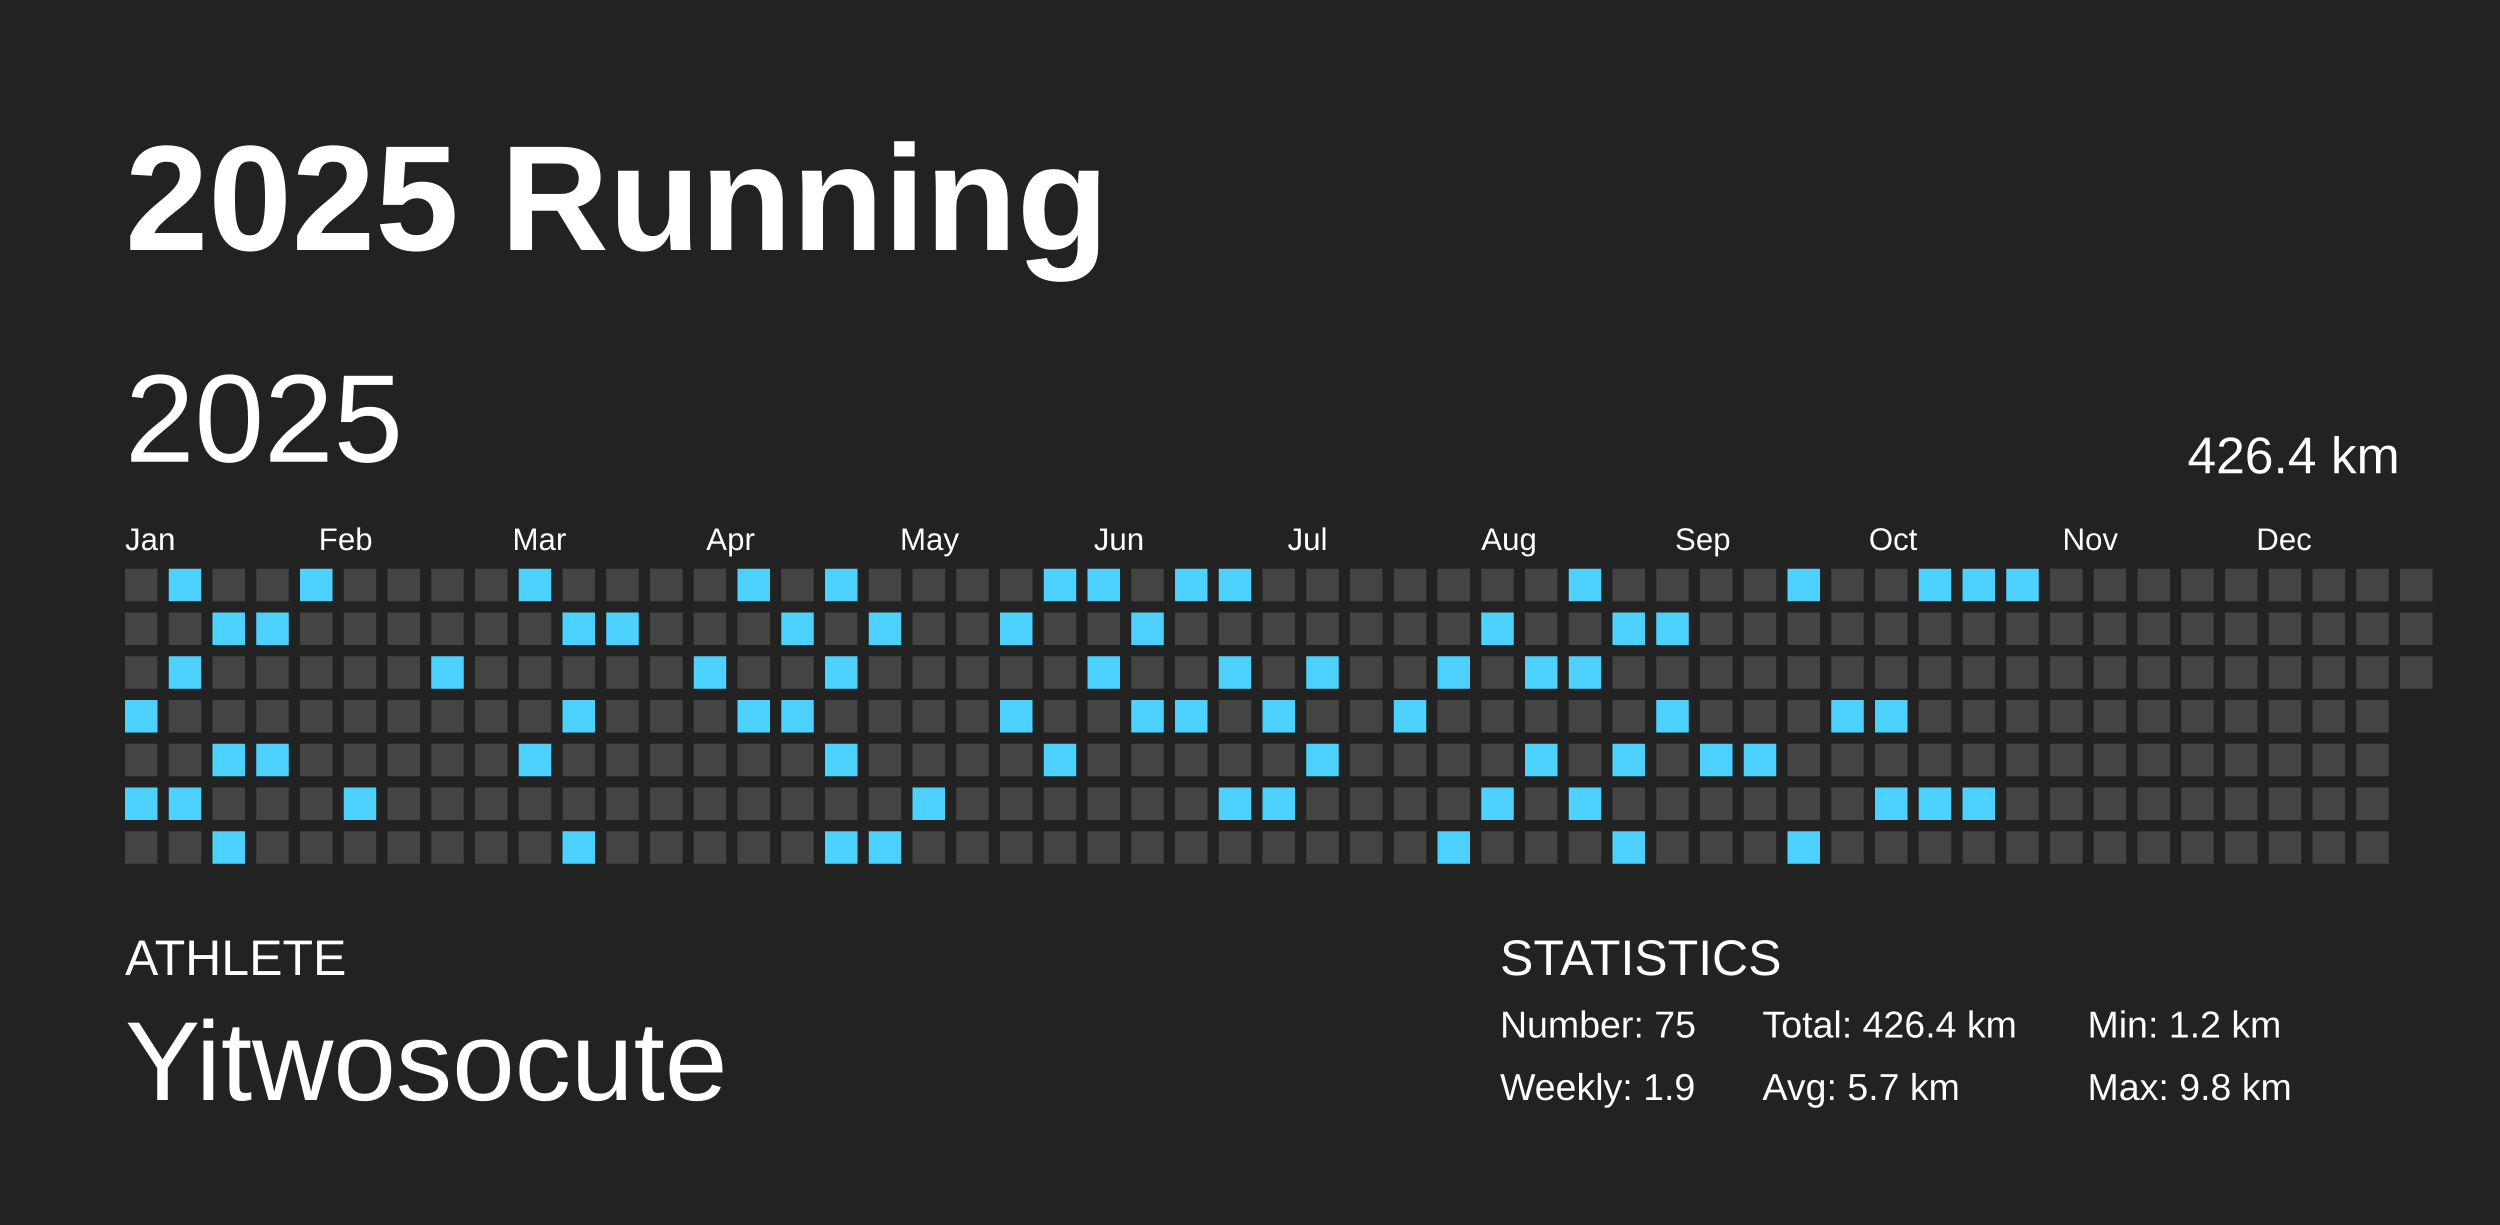
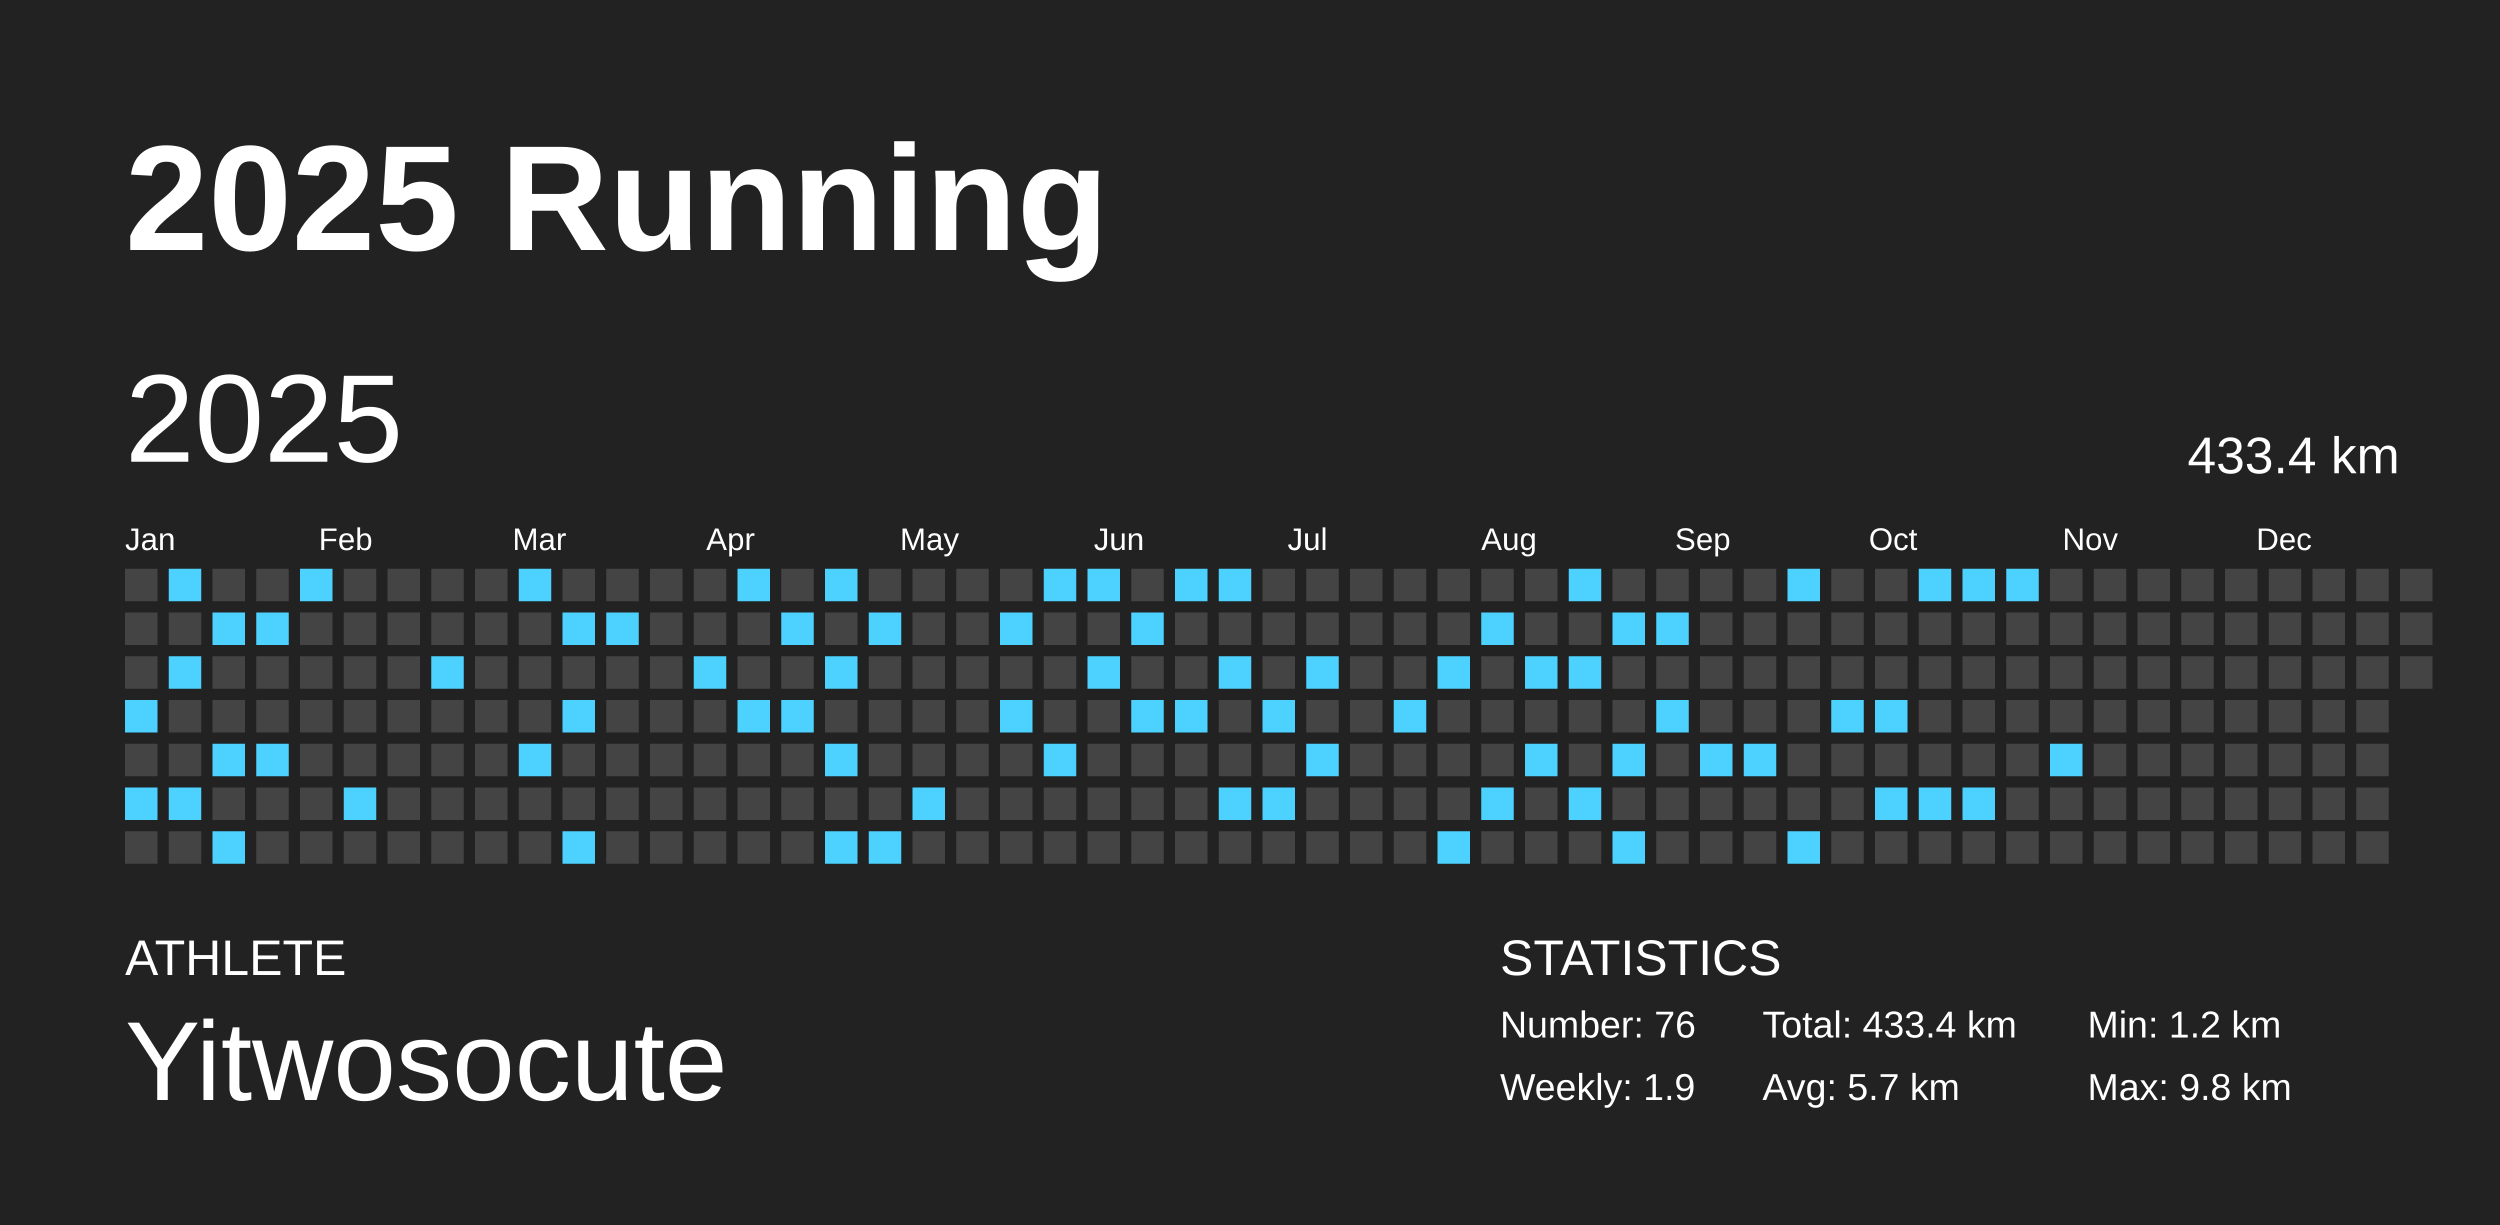
<svg xmlns="http://www.w3.org/2000/svg" baseProfile="full" height="98mm" version="1.1" viewBox="0,0,200,98" width="200mm">
  <defs />
  <rect fill="#222222" height="98" width="200" x="0" y="0" />
  <text fill="#FFFFFF" style="font-size:12px; font-family:Arial; font-weight:bold;" x="10" y="20">2025 Running</text>
  <text fill="#FFFFFF" style="font-size:4px; font-family:Arial" x="10" y="78">ATHLETE</text>
  <text fill="#FFFFFF" style="font-size:9px; font-family:Arial" x="10" y="88">Yitwosocute</text>
  <text fill="#FFFFFF" style="font-size:4px; font-family:Arial" x="120" y="78">STATISTICS</text>
-   <text fill="#FFFFFF" style="font-size:3px; font-family:Arial" x="120" y="83">Number: 75</text>
+   <text fill="#FFFFFF" style="font-size:3px; font-family:Arial" x="120" y="83">Number: 76</text>
  <text fill="#FFFFFF" style="font-size:3px; font-family:Arial" x="120" y="88">Weekly: 1.9</text>
-   <text fill="#FFFFFF" style="font-size:3px; font-family:Arial" x="141" y="83">Total: 426.4 km</text>
+   <text fill="#FFFFFF" style="font-size:3px; font-family:Arial" x="141" y="83">Total: 433.4 km</text>
  <text fill="#FFFFFF" style="font-size:3px; font-family:Arial" x="141" y="88">Avg: 5.7 km</text>
  <text fill="#FFFFFF" style="font-size:3px; font-family:Arial" x="167" y="83">Min: 1.2 km</text>
  <text fill="#FFFFFF" style="font-size:3px; font-family:Arial" x="167" y="88">Max: 9.8 km</text>
  <text dominant-baseline="hanging" fill="#FFFFFF" style="font-size:10.0px; font-family:Arial;" x="10" y="30">2025</text>
-   <text dominant-baseline="hanging" fill="#FFFFFF" style="font-size:4.125px; font-family:Arial;" x="175" y="35">426.4 km</text>
+   <text dominant-baseline="hanging" fill="#FFFFFF" style="font-size:4.125px; font-family:Arial;" x="175" y="35">433.4 km</text>
  <text fill="#FFFFFF" style="font-size:2.5px; font-family:Arial" x="10.0" y="44">Jan</text>
  <text fill="#FFFFFF" style="font-size:2.5px; font-family:Arial" x="25.5" y="44">Feb</text>
  <text fill="#FFFFFF" style="font-size:2.5px; font-family:Arial" x="41.0" y="44">Mar</text>
  <text fill="#FFFFFF" style="font-size:2.5px; font-family:Arial" x="56.5" y="44">Apr</text>
  <text fill="#FFFFFF" style="font-size:2.5px; font-family:Arial" x="72.0" y="44">May</text>
  <text fill="#FFFFFF" style="font-size:2.5px; font-family:Arial" x="87.5" y="44">Jun</text>
  <text fill="#FFFFFF" style="font-size:2.5px; font-family:Arial" x="103.0" y="44">Jul</text>
  <text fill="#FFFFFF" style="font-size:2.5px; font-family:Arial" x="118.5" y="44">Aug</text>
  <text fill="#FFFFFF" style="font-size:2.5px; font-family:Arial" x="134.0" y="44">Sep</text>
  <text fill="#FFFFFF" style="font-size:2.5px; font-family:Arial" x="149.5" y="44">Oct</text>
  <text fill="#FFFFFF" style="font-size:2.5px; font-family:Arial" x="165.0" y="44">Nov</text>
  <text fill="#FFFFFF" style="font-size:2.5px; font-family:Arial" x="180.5" y="44">Dec</text>
  <rect fill="#444444" height="2.6" width="2.6" x="10.0" y="45.5" />
  <rect fill="#444444" height="2.6" width="2.6" x="10.0" y="49.0" />
  <rect fill="#444444" height="2.6" width="2.6" x="10.0" y="52.5" />
  <rect fill="#4dd2ff" height="2.6" width="2.6" x="10.0" y="56.0" />
  <rect fill="#444444" height="2.6" width="2.6" x="10.0" y="59.5" />
  <rect fill="#4dd2ff" height="2.6" width="2.6" x="10.0" y="63.0" />
  <rect fill="#444444" height="2.6" width="2.6" x="10.0" y="66.5" />
  <rect fill="#4dd2ff" height="2.6" width="2.6" x="13.5" y="45.5" />
  <rect fill="#444444" height="2.6" width="2.6" x="13.5" y="49.0" />
  <rect fill="#4dd2ff" height="2.6" width="2.6" x="13.5" y="52.5" />
  <rect fill="#444444" height="2.6" width="2.6" x="13.5" y="56.0" />
  <rect fill="#444444" height="2.6" width="2.6" x="13.5" y="59.5" />
  <rect fill="#4dd2ff" height="2.6" width="2.6" x="13.5" y="63.0" />
  <rect fill="#444444" height="2.6" width="2.6" x="13.5" y="66.5" />
  <rect fill="#444444" height="2.6" width="2.6" x="17.0" y="45.5" />
  <rect fill="#4dd2ff" height="2.6" width="2.6" x="17.0" y="49.0" />
  <rect fill="#444444" height="2.6" width="2.6" x="17.0" y="52.5" />
  <rect fill="#444444" height="2.6" width="2.6" x="17.0" y="56.0" />
  <rect fill="#4dd2ff" height="2.6" width="2.6" x="17.0" y="59.5" />
  <rect fill="#444444" height="2.6" width="2.6" x="17.0" y="63.0" />
  <rect fill="#4dd2ff" height="2.6" width="2.6" x="17.0" y="66.5" />
  <rect fill="#444444" height="2.6" width="2.6" x="20.5" y="45.5" />
  <rect fill="#4dd2ff" height="2.6" width="2.6" x="20.5" y="49.0" />
  <rect fill="#444444" height="2.6" width="2.6" x="20.5" y="52.5" />
  <rect fill="#444444" height="2.6" width="2.6" x="20.5" y="56.0" />
  <rect fill="#4dd2ff" height="2.6" width="2.6" x="20.5" y="59.5" />
  <rect fill="#444444" height="2.6" width="2.6" x="20.5" y="63.0" />
  <rect fill="#444444" height="2.6" width="2.6" x="20.5" y="66.5" />
  <rect fill="#4dd2ff" height="2.6" width="2.6" x="24.0" y="45.5" />
  <rect fill="#444444" height="2.6" width="2.6" x="24.0" y="49.0" />
  <rect fill="#444444" height="2.6" width="2.6" x="24.0" y="52.5" />
  <rect fill="#444444" height="2.6" width="2.6" x="24.0" y="56.0" />
  <rect fill="#444444" height="2.6" width="2.6" x="24.0" y="59.5" />
  <rect fill="#444444" height="2.6" width="2.6" x="24.0" y="63.0" />
  <rect fill="#444444" height="2.6" width="2.6" x="24.0" y="66.5" />
  <rect fill="#444444" height="2.6" width="2.6" x="27.5" y="45.5" />
  <rect fill="#444444" height="2.6" width="2.6" x="27.5" y="49.0" />
  <rect fill="#444444" height="2.6" width="2.6" x="27.5" y="52.5" />
  <rect fill="#444444" height="2.6" width="2.6" x="27.5" y="56.0" />
  <rect fill="#444444" height="2.6" width="2.6" x="27.5" y="59.5" />
  <rect fill="#4dd2ff" height="2.6" width="2.6" x="27.5" y="63.0" />
  <rect fill="#444444" height="2.6" width="2.6" x="27.5" y="66.5" />
  <rect fill="#444444" height="2.6" width="2.6" x="31.0" y="45.5" />
  <rect fill="#444444" height="2.6" width="2.6" x="31.0" y="49.0" />
  <rect fill="#444444" height="2.6" width="2.6" x="31.0" y="52.5" />
  <rect fill="#444444" height="2.6" width="2.6" x="31.0" y="56.0" />
  <rect fill="#444444" height="2.6" width="2.6" x="31.0" y="59.5" />
  <rect fill="#444444" height="2.6" width="2.6" x="31.0" y="63.0" />
  <rect fill="#444444" height="2.6" width="2.6" x="31.0" y="66.5" />
  <rect fill="#444444" height="2.6" width="2.6" x="34.5" y="45.5" />
  <rect fill="#444444" height="2.6" width="2.6" x="34.5" y="49.0" />
  <rect fill="#4dd2ff" height="2.6" width="2.6" x="34.5" y="52.5" />
  <rect fill="#444444" height="2.6" width="2.6" x="34.5" y="56.0" />
  <rect fill="#444444" height="2.6" width="2.6" x="34.5" y="59.5" />
  <rect fill="#444444" height="2.6" width="2.6" x="34.5" y="63.0" />
  <rect fill="#444444" height="2.6" width="2.6" x="34.5" y="66.5" />
  <rect fill="#444444" height="2.6" width="2.6" x="38.0" y="45.5" />
  <rect fill="#444444" height="2.6" width="2.6" x="38.0" y="49.0" />
  <rect fill="#444444" height="2.6" width="2.6" x="38.0" y="52.5" />
  <rect fill="#444444" height="2.6" width="2.6" x="38.0" y="56.0" />
  <rect fill="#444444" height="2.6" width="2.6" x="38.0" y="59.5" />
  <rect fill="#444444" height="2.6" width="2.6" x="38.0" y="63.0" />
  <rect fill="#444444" height="2.6" width="2.6" x="38.0" y="66.5" />
  <rect fill="#4dd2ff" height="2.6" width="2.6" x="41.5" y="45.5" />
  <rect fill="#444444" height="2.6" width="2.6" x="41.5" y="49.0" />
  <rect fill="#444444" height="2.6" width="2.6" x="41.5" y="52.5" />
  <rect fill="#444444" height="2.6" width="2.6" x="41.5" y="56.0" />
  <rect fill="#4dd2ff" height="2.6" width="2.6" x="41.5" y="59.5" />
  <rect fill="#444444" height="2.6" width="2.6" x="41.5" y="63.0" />
  <rect fill="#444444" height="2.6" width="2.6" x="41.5" y="66.5" />
  <rect fill="#444444" height="2.6" width="2.6" x="45.0" y="45.5" />
  <rect fill="#4dd2ff" height="2.6" width="2.6" x="45.0" y="49.0" />
  <rect fill="#444444" height="2.6" width="2.6" x="45.0" y="52.5" />
  <rect fill="#4dd2ff" height="2.6" width="2.6" x="45.0" y="56.0" />
  <rect fill="#444444" height="2.6" width="2.6" x="45.0" y="59.5" />
  <rect fill="#444444" height="2.6" width="2.6" x="45.0" y="63.0" />
  <rect fill="#4dd2ff" height="2.6" width="2.6" x="45.0" y="66.5" />
  <rect fill="#444444" height="2.6" width="2.6" x="48.5" y="45.5" />
  <rect fill="#4dd2ff" height="2.6" width="2.6" x="48.5" y="49.0" />
  <rect fill="#444444" height="2.6" width="2.6" x="48.5" y="52.5" />
  <rect fill="#444444" height="2.6" width="2.6" x="48.5" y="56.0" />
  <rect fill="#444444" height="2.6" width="2.6" x="48.5" y="59.5" />
  <rect fill="#444444" height="2.6" width="2.6" x="48.5" y="63.0" />
  <rect fill="#444444" height="2.6" width="2.6" x="48.5" y="66.5" />
  <rect fill="#444444" height="2.6" width="2.6" x="52.0" y="45.5" />
  <rect fill="#444444" height="2.6" width="2.6" x="52.0" y="49.0" />
  <rect fill="#444444" height="2.6" width="2.6" x="52.0" y="52.5" />
  <rect fill="#444444" height="2.6" width="2.6" x="52.0" y="56.0" />
  <rect fill="#444444" height="2.6" width="2.6" x="52.0" y="59.5" />
  <rect fill="#444444" height="2.6" width="2.6" x="52.0" y="63.0" />
  <rect fill="#444444" height="2.6" width="2.6" x="52.0" y="66.5" />
  <rect fill="#444444" height="2.6" width="2.6" x="55.5" y="45.5" />
  <rect fill="#444444" height="2.6" width="2.6" x="55.5" y="49.0" />
  <rect fill="#4dd2ff" height="2.6" width="2.6" x="55.5" y="52.5" />
  <rect fill="#444444" height="2.6" width="2.6" x="55.5" y="56.0" />
  <rect fill="#444444" height="2.6" width="2.6" x="55.5" y="59.5" />
  <rect fill="#444444" height="2.6" width="2.6" x="55.5" y="63.0" />
  <rect fill="#444444" height="2.6" width="2.6" x="55.5" y="66.5" />
  <rect fill="#4dd2ff" height="2.6" width="2.6" x="59.0" y="45.5" />
  <rect fill="#444444" height="2.6" width="2.6" x="59.0" y="49.0" />
  <rect fill="#444444" height="2.6" width="2.6" x="59.0" y="52.5" />
  <rect fill="#4dd2ff" height="2.6" width="2.6" x="59.0" y="56.0" />
  <rect fill="#444444" height="2.6" width="2.6" x="59.0" y="59.5" />
  <rect fill="#444444" height="2.6" width="2.6" x="59.0" y="63.0" />
  <rect fill="#444444" height="2.6" width="2.6" x="59.0" y="66.5" />
  <rect fill="#444444" height="2.6" width="2.6" x="62.5" y="45.5" />
  <rect fill="#4dd2ff" height="2.6" width="2.6" x="62.5" y="49.0" />
  <rect fill="#444444" height="2.6" width="2.6" x="62.5" y="52.5" />
  <rect fill="#4dd2ff" height="2.6" width="2.6" x="62.5" y="56.0" />
  <rect fill="#444444" height="2.6" width="2.6" x="62.5" y="59.5" />
  <rect fill="#444444" height="2.6" width="2.6" x="62.5" y="63.0" />
  <rect fill="#444444" height="2.6" width="2.6" x="62.5" y="66.5" />
  <rect fill="#4dd2ff" height="2.6" width="2.6" x="66.0" y="45.5" />
  <rect fill="#444444" height="2.6" width="2.6" x="66.0" y="49.0" />
  <rect fill="#4dd2ff" height="2.6" width="2.6" x="66.0" y="52.5" />
  <rect fill="#444444" height="2.6" width="2.6" x="66.0" y="56.0" />
  <rect fill="#4dd2ff" height="2.6" width="2.6" x="66.0" y="59.5" />
  <rect fill="#444444" height="2.6" width="2.6" x="66.0" y="63.0" />
  <rect fill="#4dd2ff" height="2.6" width="2.6" x="66.0" y="66.5" />
  <rect fill="#444444" height="2.6" width="2.6" x="69.5" y="45.5" />
  <rect fill="#4dd2ff" height="2.6" width="2.6" x="69.5" y="49.0" />
  <rect fill="#444444" height="2.6" width="2.6" x="69.5" y="52.5" />
  <rect fill="#444444" height="2.6" width="2.6" x="69.5" y="56.0" />
  <rect fill="#444444" height="2.6" width="2.6" x="69.5" y="59.5" />
  <rect fill="#444444" height="2.6" width="2.6" x="69.5" y="63.0" />
  <rect fill="#4dd2ff" height="2.6" width="2.6" x="69.5" y="66.5" />
  <rect fill="#444444" height="2.6" width="2.6" x="73.0" y="45.5" />
  <rect fill="#444444" height="2.6" width="2.6" x="73.0" y="49.0" />
  <rect fill="#444444" height="2.6" width="2.6" x="73.0" y="52.5" />
  <rect fill="#444444" height="2.6" width="2.6" x="73.0" y="56.0" />
  <rect fill="#444444" height="2.6" width="2.6" x="73.0" y="59.5" />
  <rect fill="#4dd2ff" height="2.6" width="2.6" x="73.0" y="63.0" />
  <rect fill="#444444" height="2.6" width="2.6" x="73.0" y="66.5" />
  <rect fill="#444444" height="2.6" width="2.6" x="76.5" y="45.5" />
  <rect fill="#444444" height="2.6" width="2.6" x="76.5" y="49.0" />
  <rect fill="#444444" height="2.6" width="2.6" x="76.5" y="52.5" />
  <rect fill="#444444" height="2.6" width="2.6" x="76.5" y="56.0" />
  <rect fill="#444444" height="2.6" width="2.6" x="76.5" y="59.5" />
  <rect fill="#444444" height="2.6" width="2.6" x="76.5" y="63.0" />
  <rect fill="#444444" height="2.6" width="2.6" x="76.5" y="66.5" />
  <rect fill="#444444" height="2.6" width="2.6" x="80.0" y="45.5" />
  <rect fill="#4dd2ff" height="2.6" width="2.6" x="80.0" y="49.0" />
  <rect fill="#444444" height="2.6" width="2.6" x="80.0" y="52.5" />
  <rect fill="#4dd2ff" height="2.6" width="2.6" x="80.0" y="56.0" />
  <rect fill="#444444" height="2.6" width="2.6" x="80.0" y="59.5" />
  <rect fill="#444444" height="2.6" width="2.6" x="80.0" y="63.0" />
  <rect fill="#444444" height="2.6" width="2.6" x="80.0" y="66.5" />
  <rect fill="#4dd2ff" height="2.6" width="2.6" x="83.5" y="45.5" />
  <rect fill="#444444" height="2.6" width="2.6" x="83.5" y="49.0" />
  <rect fill="#444444" height="2.6" width="2.6" x="83.5" y="52.5" />
  <rect fill="#444444" height="2.6" width="2.6" x="83.5" y="56.0" />
  <rect fill="#4dd2ff" height="2.6" width="2.6" x="83.5" y="59.5" />
  <rect fill="#444444" height="2.6" width="2.6" x="83.5" y="63.0" />
  <rect fill="#444444" height="2.6" width="2.6" x="83.5" y="66.5" />
  <rect fill="#4dd2ff" height="2.6" width="2.6" x="87.0" y="45.5" />
  <rect fill="#444444" height="2.6" width="2.6" x="87.0" y="49.0" />
  <rect fill="#4dd2ff" height="2.6" width="2.6" x="87.0" y="52.5" />
  <rect fill="#444444" height="2.6" width="2.6" x="87.0" y="56.0" />
  <rect fill="#444444" height="2.6" width="2.6" x="87.0" y="59.5" />
  <rect fill="#444444" height="2.6" width="2.6" x="87.0" y="63.0" />
  <rect fill="#444444" height="2.6" width="2.6" x="87.0" y="66.5" />
  <rect fill="#444444" height="2.6" width="2.6" x="90.5" y="45.5" />
  <rect fill="#4dd2ff" height="2.6" width="2.6" x="90.5" y="49.0" />
  <rect fill="#444444" height="2.6" width="2.6" x="90.5" y="52.5" />
  <rect fill="#4dd2ff" height="2.6" width="2.6" x="90.5" y="56.0" />
  <rect fill="#444444" height="2.6" width="2.6" x="90.5" y="59.5" />
  <rect fill="#444444" height="2.6" width="2.6" x="90.5" y="63.0" />
  <rect fill="#444444" height="2.6" width="2.6" x="90.5" y="66.5" />
  <rect fill="#4dd2ff" height="2.6" width="2.6" x="94.0" y="45.5" />
  <rect fill="#444444" height="2.6" width="2.6" x="94.0" y="49.0" />
  <rect fill="#444444" height="2.6" width="2.6" x="94.0" y="52.5" />
  <rect fill="#4dd2ff" height="2.6" width="2.6" x="94.0" y="56.0" />
  <rect fill="#444444" height="2.6" width="2.6" x="94.0" y="59.5" />
  <rect fill="#444444" height="2.6" width="2.6" x="94.0" y="63.0" />
  <rect fill="#444444" height="2.6" width="2.6" x="94.0" y="66.5" />
  <rect fill="#4dd2ff" height="2.6" width="2.6" x="97.5" y="45.5" />
  <rect fill="#444444" height="2.6" width="2.6" x="97.5" y="49.0" />
  <rect fill="#4dd2ff" height="2.6" width="2.6" x="97.5" y="52.5" />
  <rect fill="#444444" height="2.6" width="2.6" x="97.5" y="56.0" />
  <rect fill="#444444" height="2.6" width="2.6" x="97.5" y="59.5" />
  <rect fill="#4dd2ff" height="2.6" width="2.6" x="97.5" y="63.0" />
  <rect fill="#444444" height="2.6" width="2.6" x="97.5" y="66.5" />
  <rect fill="#444444" height="2.6" width="2.6" x="101.0" y="45.5" />
  <rect fill="#444444" height="2.6" width="2.6" x="101.0" y="49.0" />
  <rect fill="#444444" height="2.6" width="2.6" x="101.0" y="52.5" />
  <rect fill="#4dd2ff" height="2.6" width="2.6" x="101.0" y="56.0" />
  <rect fill="#444444" height="2.6" width="2.6" x="101.0" y="59.5" />
  <rect fill="#4dd2ff" height="2.6" width="2.6" x="101.0" y="63.0" />
  <rect fill="#444444" height="2.6" width="2.6" x="101.0" y="66.5" />
  <rect fill="#444444" height="2.6" width="2.6" x="104.5" y="45.5" />
  <rect fill="#444444" height="2.6" width="2.6" x="104.5" y="49.0" />
  <rect fill="#4dd2ff" height="2.6" width="2.6" x="104.5" y="52.5" />
  <rect fill="#444444" height="2.6" width="2.6" x="104.5" y="56.0" />
  <rect fill="#4dd2ff" height="2.6" width="2.6" x="104.5" y="59.5" />
  <rect fill="#444444" height="2.6" width="2.6" x="104.5" y="63.0" />
  <rect fill="#444444" height="2.6" width="2.6" x="104.5" y="66.5" />
  <rect fill="#444444" height="2.6" width="2.6" x="108.0" y="45.5" />
  <rect fill="#444444" height="2.6" width="2.6" x="108.0" y="49.0" />
  <rect fill="#444444" height="2.6" width="2.6" x="108.0" y="52.5" />
  <rect fill="#444444" height="2.6" width="2.6" x="108.0" y="56.0" />
  <rect fill="#444444" height="2.6" width="2.6" x="108.0" y="59.5" />
  <rect fill="#444444" height="2.6" width="2.6" x="108.0" y="63.0" />
  <rect fill="#444444" height="2.6" width="2.6" x="108.0" y="66.5" />
  <rect fill="#444444" height="2.6" width="2.6" x="111.5" y="45.5" />
  <rect fill="#444444" height="2.6" width="2.6" x="111.5" y="49.0" />
  <rect fill="#444444" height="2.6" width="2.6" x="111.5" y="52.5" />
  <rect fill="#4dd2ff" height="2.6" width="2.6" x="111.5" y="56.0" />
  <rect fill="#444444" height="2.6" width="2.6" x="111.5" y="59.5" />
  <rect fill="#444444" height="2.6" width="2.6" x="111.5" y="63.0" />
  <rect fill="#444444" height="2.6" width="2.6" x="111.5" y="66.5" />
  <rect fill="#444444" height="2.6" width="2.6" x="115.0" y="45.5" />
  <rect fill="#444444" height="2.6" width="2.6" x="115.0" y="49.0" />
  <rect fill="#4dd2ff" height="2.6" width="2.6" x="115.0" y="52.5" />
  <rect fill="#444444" height="2.6" width="2.6" x="115.0" y="56.0" />
  <rect fill="#444444" height="2.6" width="2.6" x="115.0" y="59.5" />
  <rect fill="#444444" height="2.6" width="2.6" x="115.0" y="63.0" />
  <rect fill="#4dd2ff" height="2.6" width="2.6" x="115.0" y="66.5" />
  <rect fill="#444444" height="2.6" width="2.6" x="118.5" y="45.5" />
  <rect fill="#4dd2ff" height="2.6" width="2.6" x="118.5" y="49.0" />
  <rect fill="#444444" height="2.6" width="2.6" x="118.5" y="52.5" />
  <rect fill="#444444" height="2.6" width="2.6" x="118.5" y="56.0" />
  <rect fill="#444444" height="2.6" width="2.6" x="118.5" y="59.5" />
  <rect fill="#4dd2ff" height="2.6" width="2.6" x="118.5" y="63.0" />
  <rect fill="#444444" height="2.6" width="2.6" x="118.5" y="66.5" />
  <rect fill="#444444" height="2.6" width="2.6" x="122.0" y="45.5" />
  <rect fill="#444444" height="2.6" width="2.6" x="122.0" y="49.0" />
  <rect fill="#4dd2ff" height="2.6" width="2.6" x="122.0" y="52.5" />
  <rect fill="#444444" height="2.6" width="2.6" x="122.0" y="56.0" />
  <rect fill="#4dd2ff" height="2.6" width="2.6" x="122.0" y="59.5" />
  <rect fill="#444444" height="2.6" width="2.6" x="122.0" y="63.0" />
  <rect fill="#444444" height="2.6" width="2.6" x="122.0" y="66.5" />
  <rect fill="#4dd2ff" height="2.6" width="2.6" x="125.5" y="45.5" />
  <rect fill="#444444" height="2.6" width="2.6" x="125.5" y="49.0" />
  <rect fill="#4dd2ff" height="2.6" width="2.6" x="125.5" y="52.5" />
  <rect fill="#444444" height="2.6" width="2.6" x="125.5" y="56.0" />
  <rect fill="#444444" height="2.6" width="2.6" x="125.5" y="59.5" />
  <rect fill="#4dd2ff" height="2.6" width="2.6" x="125.5" y="63.0" />
  <rect fill="#444444" height="2.6" width="2.6" x="125.5" y="66.5" />
  <rect fill="#444444" height="2.6" width="2.6" x="129.0" y="45.5" />
  <rect fill="#4dd2ff" height="2.6" width="2.6" x="129.0" y="49.0" />
  <rect fill="#444444" height="2.6" width="2.6" x="129.0" y="52.5" />
  <rect fill="#444444" height="2.6" width="2.6" x="129.0" y="56.0" />
  <rect fill="#4dd2ff" height="2.6" width="2.6" x="129.0" y="59.5" />
  <rect fill="#444444" height="2.6" width="2.6" x="129.0" y="63.0" />
  <rect fill="#4dd2ff" height="2.6" width="2.6" x="129.0" y="66.5" />
  <rect fill="#444444" height="2.6" width="2.6" x="132.5" y="45.5" />
  <rect fill="#4dd2ff" height="2.6" width="2.6" x="132.5" y="49.0" />
  <rect fill="#444444" height="2.6" width="2.6" x="132.5" y="52.5" />
  <rect fill="#4dd2ff" height="2.6" width="2.6" x="132.5" y="56.0" />
  <rect fill="#444444" height="2.6" width="2.6" x="132.5" y="59.5" />
  <rect fill="#444444" height="2.6" width="2.6" x="132.5" y="63.0" />
  <rect fill="#444444" height="2.6" width="2.6" x="132.5" y="66.5" />
  <rect fill="#444444" height="2.6" width="2.6" x="136.0" y="45.5" />
  <rect fill="#444444" height="2.6" width="2.6" x="136.0" y="49.0" />
  <rect fill="#444444" height="2.6" width="2.6" x="136.0" y="52.5" />
  <rect fill="#444444" height="2.6" width="2.6" x="136.0" y="56.0" />
  <rect fill="#4dd2ff" height="2.6" width="2.6" x="136.0" y="59.5" />
  <rect fill="#444444" height="2.6" width="2.6" x="136.0" y="63.0" />
  <rect fill="#444444" height="2.6" width="2.6" x="136.0" y="66.5" />
  <rect fill="#444444" height="2.6" width="2.6" x="139.5" y="45.5" />
  <rect fill="#444444" height="2.6" width="2.6" x="139.5" y="49.0" />
  <rect fill="#444444" height="2.6" width="2.6" x="139.5" y="52.5" />
  <rect fill="#444444" height="2.6" width="2.6" x="139.5" y="56.0" />
  <rect fill="#4dd2ff" height="2.6" width="2.6" x="139.5" y="59.5" />
  <rect fill="#444444" height="2.6" width="2.6" x="139.5" y="63.0" />
  <rect fill="#444444" height="2.6" width="2.6" x="139.5" y="66.5" />
  <rect fill="#4dd2ff" height="2.6" width="2.6" x="143.0" y="45.5" />
  <rect fill="#444444" height="2.6" width="2.6" x="143.0" y="49.0" />
  <rect fill="#444444" height="2.6" width="2.6" x="143.0" y="52.5" />
  <rect fill="#444444" height="2.6" width="2.6" x="143.0" y="56.0" />
  <rect fill="#444444" height="2.6" width="2.6" x="143.0" y="59.5" />
  <rect fill="#444444" height="2.6" width="2.6" x="143.0" y="63.0" />
  <rect fill="#4dd2ff" height="2.6" width="2.6" x="143.0" y="66.5" />
  <rect fill="#444444" height="2.6" width="2.6" x="146.5" y="45.5" />
  <rect fill="#444444" height="2.6" width="2.6" x="146.5" y="49.0" />
  <rect fill="#444444" height="2.6" width="2.6" x="146.5" y="52.5" />
  <rect fill="#4dd2ff" height="2.6" width="2.6" x="146.5" y="56.0" />
  <rect fill="#444444" height="2.6" width="2.6" x="146.5" y="59.5" />
  <rect fill="#444444" height="2.6" width="2.6" x="146.5" y="63.0" />
  <rect fill="#444444" height="2.6" width="2.6" x="146.5" y="66.5" />
  <rect fill="#444444" height="2.6" width="2.6" x="150.0" y="45.5" />
  <rect fill="#444444" height="2.6" width="2.6" x="150.0" y="49.0" />
  <rect fill="#444444" height="2.6" width="2.6" x="150.0" y="52.5" />
  <rect fill="#4dd2ff" height="2.6" width="2.6" x="150.0" y="56.0" />
  <rect fill="#444444" height="2.6" width="2.6" x="150.0" y="59.5" />
  <rect fill="#4dd2ff" height="2.6" width="2.6" x="150.0" y="63.0" />
  <rect fill="#444444" height="2.6" width="2.6" x="150.0" y="66.5" />
  <rect fill="#4dd2ff" height="2.6" width="2.6" x="153.5" y="45.5" />
  <rect fill="#444444" height="2.6" width="2.6" x="153.5" y="49.0" />
  <rect fill="#444444" height="2.6" width="2.6" x="153.5" y="52.5" />
  <rect fill="#444444" height="2.6" width="2.6" x="153.5" y="56.0" />
  <rect fill="#444444" height="2.6" width="2.6" x="153.5" y="59.5" />
  <rect fill="#4dd2ff" height="2.6" width="2.6" x="153.5" y="63.0" />
  <rect fill="#444444" height="2.6" width="2.6" x="153.5" y="66.5" />
  <rect fill="#4dd2ff" height="2.6" width="2.6" x="157.0" y="45.5" />
  <rect fill="#444444" height="2.6" width="2.6" x="157.0" y="49.0" />
  <rect fill="#444444" height="2.6" width="2.6" x="157.0" y="52.5" />
  <rect fill="#444444" height="2.6" width="2.6" x="157.0" y="56.0" />
  <rect fill="#444444" height="2.6" width="2.6" x="157.0" y="59.5" />
  <rect fill="#4dd2ff" height="2.6" width="2.6" x="157.0" y="63.0" />
  <rect fill="#444444" height="2.6" width="2.6" x="157.0" y="66.5" />
  <rect fill="#4dd2ff" height="2.6" width="2.6" x="160.5" y="45.5" />
  <rect fill="#444444" height="2.6" width="2.6" x="160.5" y="49.0" />
  <rect fill="#444444" height="2.6" width="2.6" x="160.5" y="52.5" />
  <rect fill="#444444" height="2.6" width="2.6" x="160.5" y="56.0" />
  <rect fill="#444444" height="2.6" width="2.6" x="160.5" y="59.5" />
  <rect fill="#444444" height="2.6" width="2.6" x="160.5" y="63.0" />
  <rect fill="#444444" height="2.6" width="2.6" x="160.5" y="66.5" />
  <rect fill="#444444" height="2.6" width="2.6" x="164.0" y="45.5" />
  <rect fill="#444444" height="2.6" width="2.6" x="164.0" y="49.0" />
  <rect fill="#444444" height="2.6" width="2.6" x="164.0" y="52.5" />
  <rect fill="#444444" height="2.6" width="2.6" x="164.0" y="56.0" />
-   <rect fill="#444444" height="2.6" width="2.6" x="164.0" y="59.5" />
+   <rect fill="#4dd2ff" height="2.6" width="2.6" x="164.0" y="59.5" />
  <rect fill="#444444" height="2.6" width="2.6" x="164.0" y="63.0" />
  <rect fill="#444444" height="2.6" width="2.6" x="164.0" y="66.5" />
  <rect fill="#444444" height="2.6" width="2.6" x="167.5" y="45.5" />
  <rect fill="#444444" height="2.6" width="2.6" x="167.5" y="49.0" />
  <rect fill="#444444" height="2.6" width="2.6" x="167.5" y="52.5" />
  <rect fill="#444444" height="2.6" width="2.6" x="167.5" y="56.0" />
  <rect fill="#444444" height="2.6" width="2.6" x="167.5" y="59.5" />
  <rect fill="#444444" height="2.6" width="2.6" x="167.5" y="63.0" />
  <rect fill="#444444" height="2.6" width="2.6" x="167.5" y="66.5" />
  <rect fill="#444444" height="2.6" width="2.6" x="171.0" y="45.5" />
  <rect fill="#444444" height="2.6" width="2.6" x="171.0" y="49.0" />
  <rect fill="#444444" height="2.6" width="2.6" x="171.0" y="52.5" />
  <rect fill="#444444" height="2.6" width="2.6" x="171.0" y="56.0" />
  <rect fill="#444444" height="2.6" width="2.6" x="171.0" y="59.5" />
  <rect fill="#444444" height="2.6" width="2.6" x="171.0" y="63.0" />
  <rect fill="#444444" height="2.6" width="2.6" x="171.0" y="66.5" />
  <rect fill="#444444" height="2.6" width="2.6" x="174.5" y="45.5" />
  <rect fill="#444444" height="2.6" width="2.6" x="174.5" y="49.0" />
  <rect fill="#444444" height="2.6" width="2.6" x="174.5" y="52.5" />
  <rect fill="#444444" height="2.6" width="2.6" x="174.5" y="56.0" />
  <rect fill="#444444" height="2.6" width="2.6" x="174.5" y="59.5" />
  <rect fill="#444444" height="2.6" width="2.6" x="174.5" y="63.0" />
  <rect fill="#444444" height="2.6" width="2.6" x="174.5" y="66.5" />
  <rect fill="#444444" height="2.6" width="2.6" x="178.0" y="45.5" />
  <rect fill="#444444" height="2.6" width="2.6" x="178.0" y="49.0" />
  <rect fill="#444444" height="2.6" width="2.6" x="178.0" y="52.5" />
  <rect fill="#444444" height="2.6" width="2.6" x="178.0" y="56.0" />
  <rect fill="#444444" height="2.6" width="2.6" x="178.0" y="59.5" />
  <rect fill="#444444" height="2.6" width="2.6" x="178.0" y="63.0" />
  <rect fill="#444444" height="2.6" width="2.6" x="178.0" y="66.5" />
  <rect fill="#444444" height="2.6" width="2.6" x="181.5" y="45.5" />
  <rect fill="#444444" height="2.6" width="2.6" x="181.5" y="49.0" />
  <rect fill="#444444" height="2.6" width="2.6" x="181.5" y="52.5" />
  <rect fill="#444444" height="2.6" width="2.6" x="181.5" y="56.0" />
  <rect fill="#444444" height="2.6" width="2.6" x="181.5" y="59.5" />
  <rect fill="#444444" height="2.6" width="2.6" x="181.5" y="63.0" />
  <rect fill="#444444" height="2.6" width="2.6" x="181.5" y="66.5" />
  <rect fill="#444444" height="2.6" width="2.6" x="185.0" y="45.5" />
  <rect fill="#444444" height="2.6" width="2.6" x="185.0" y="49.0" />
  <rect fill="#444444" height="2.6" width="2.6" x="185.0" y="52.5" />
  <rect fill="#444444" height="2.6" width="2.6" x="185.0" y="56.0" />
  <rect fill="#444444" height="2.6" width="2.6" x="185.0" y="59.5" />
  <rect fill="#444444" height="2.6" width="2.6" x="185.0" y="63.0" />
  <rect fill="#444444" height="2.6" width="2.6" x="185.0" y="66.5" />
  <rect fill="#444444" height="2.6" width="2.6" x="188.5" y="45.5" />
  <rect fill="#444444" height="2.6" width="2.6" x="188.5" y="49.0" />
  <rect fill="#444444" height="2.6" width="2.6" x="188.5" y="52.5" />
  <rect fill="#444444" height="2.6" width="2.6" x="188.5" y="56.0" />
  <rect fill="#444444" height="2.6" width="2.6" x="188.5" y="59.5" />
  <rect fill="#444444" height="2.6" width="2.6" x="188.5" y="63.0" />
  <rect fill="#444444" height="2.6" width="2.6" x="188.5" y="66.5" />
  <rect fill="#444444" height="2.6" width="2.6" x="192.0" y="45.5" />
  <rect fill="#444444" height="2.6" width="2.6" x="192.0" y="49.0" />
  <rect fill="#444444" height="2.6" width="2.6" x="192.0" y="52.5" />
</svg>
